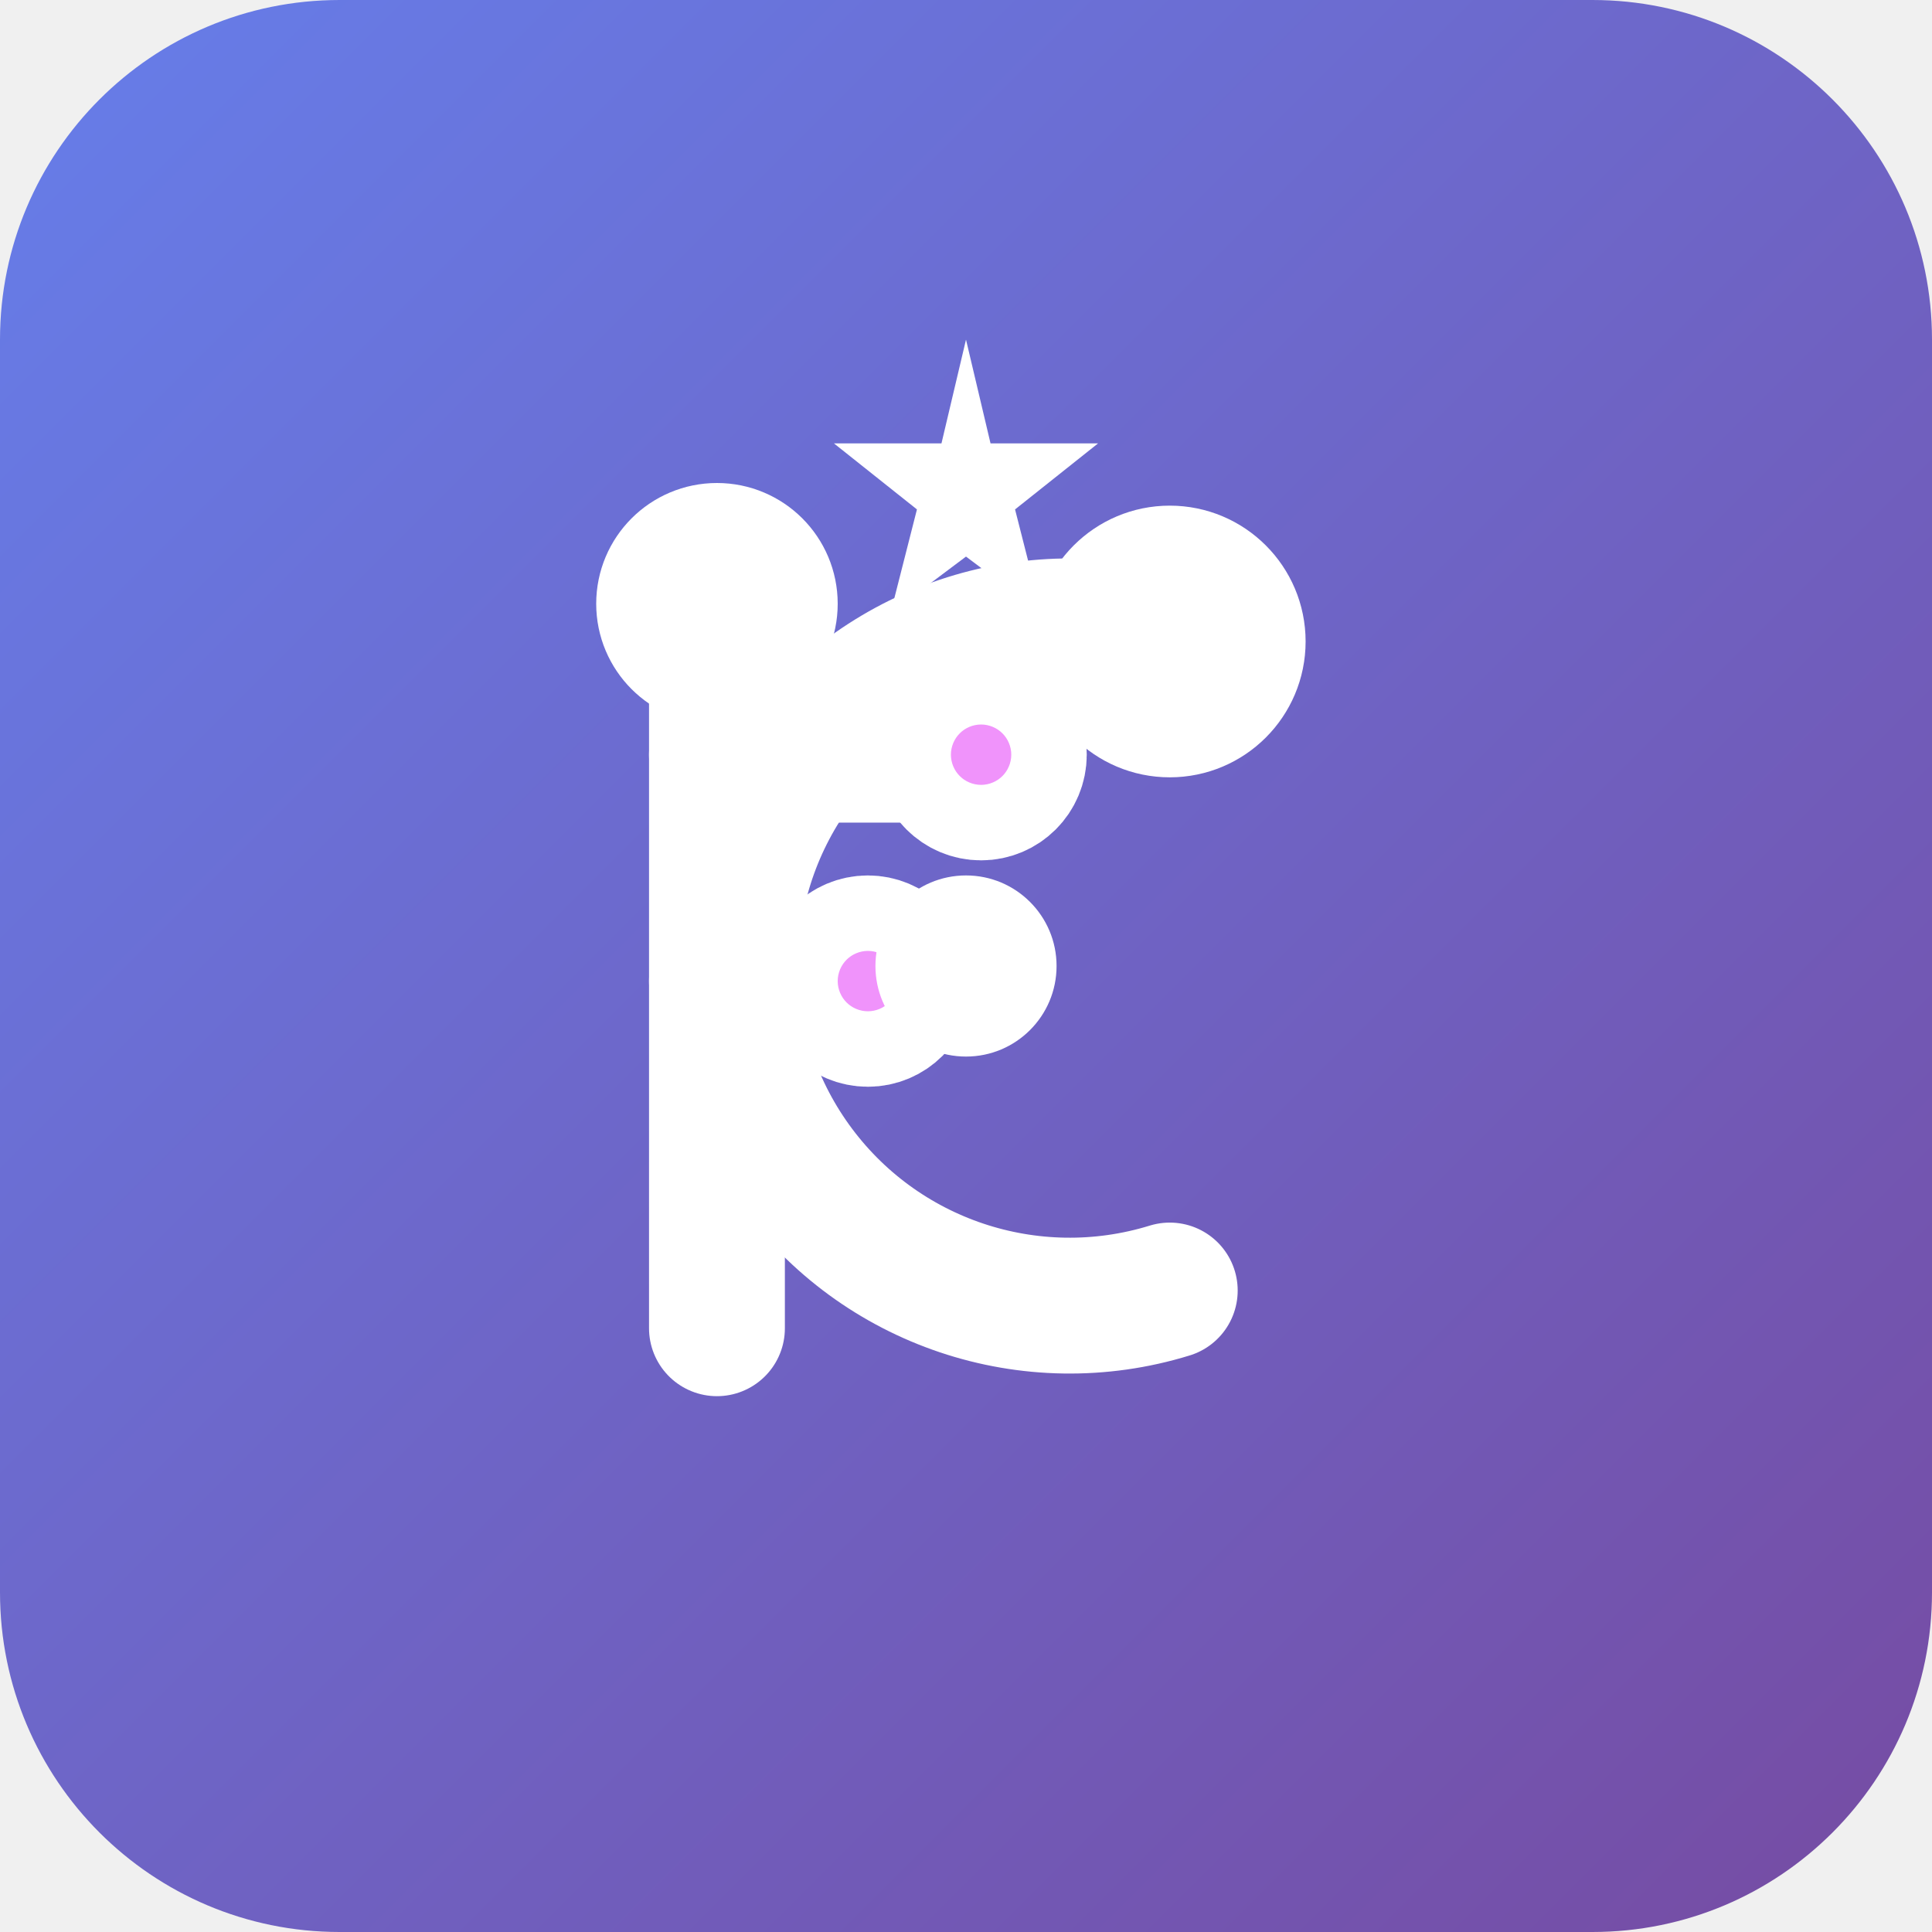
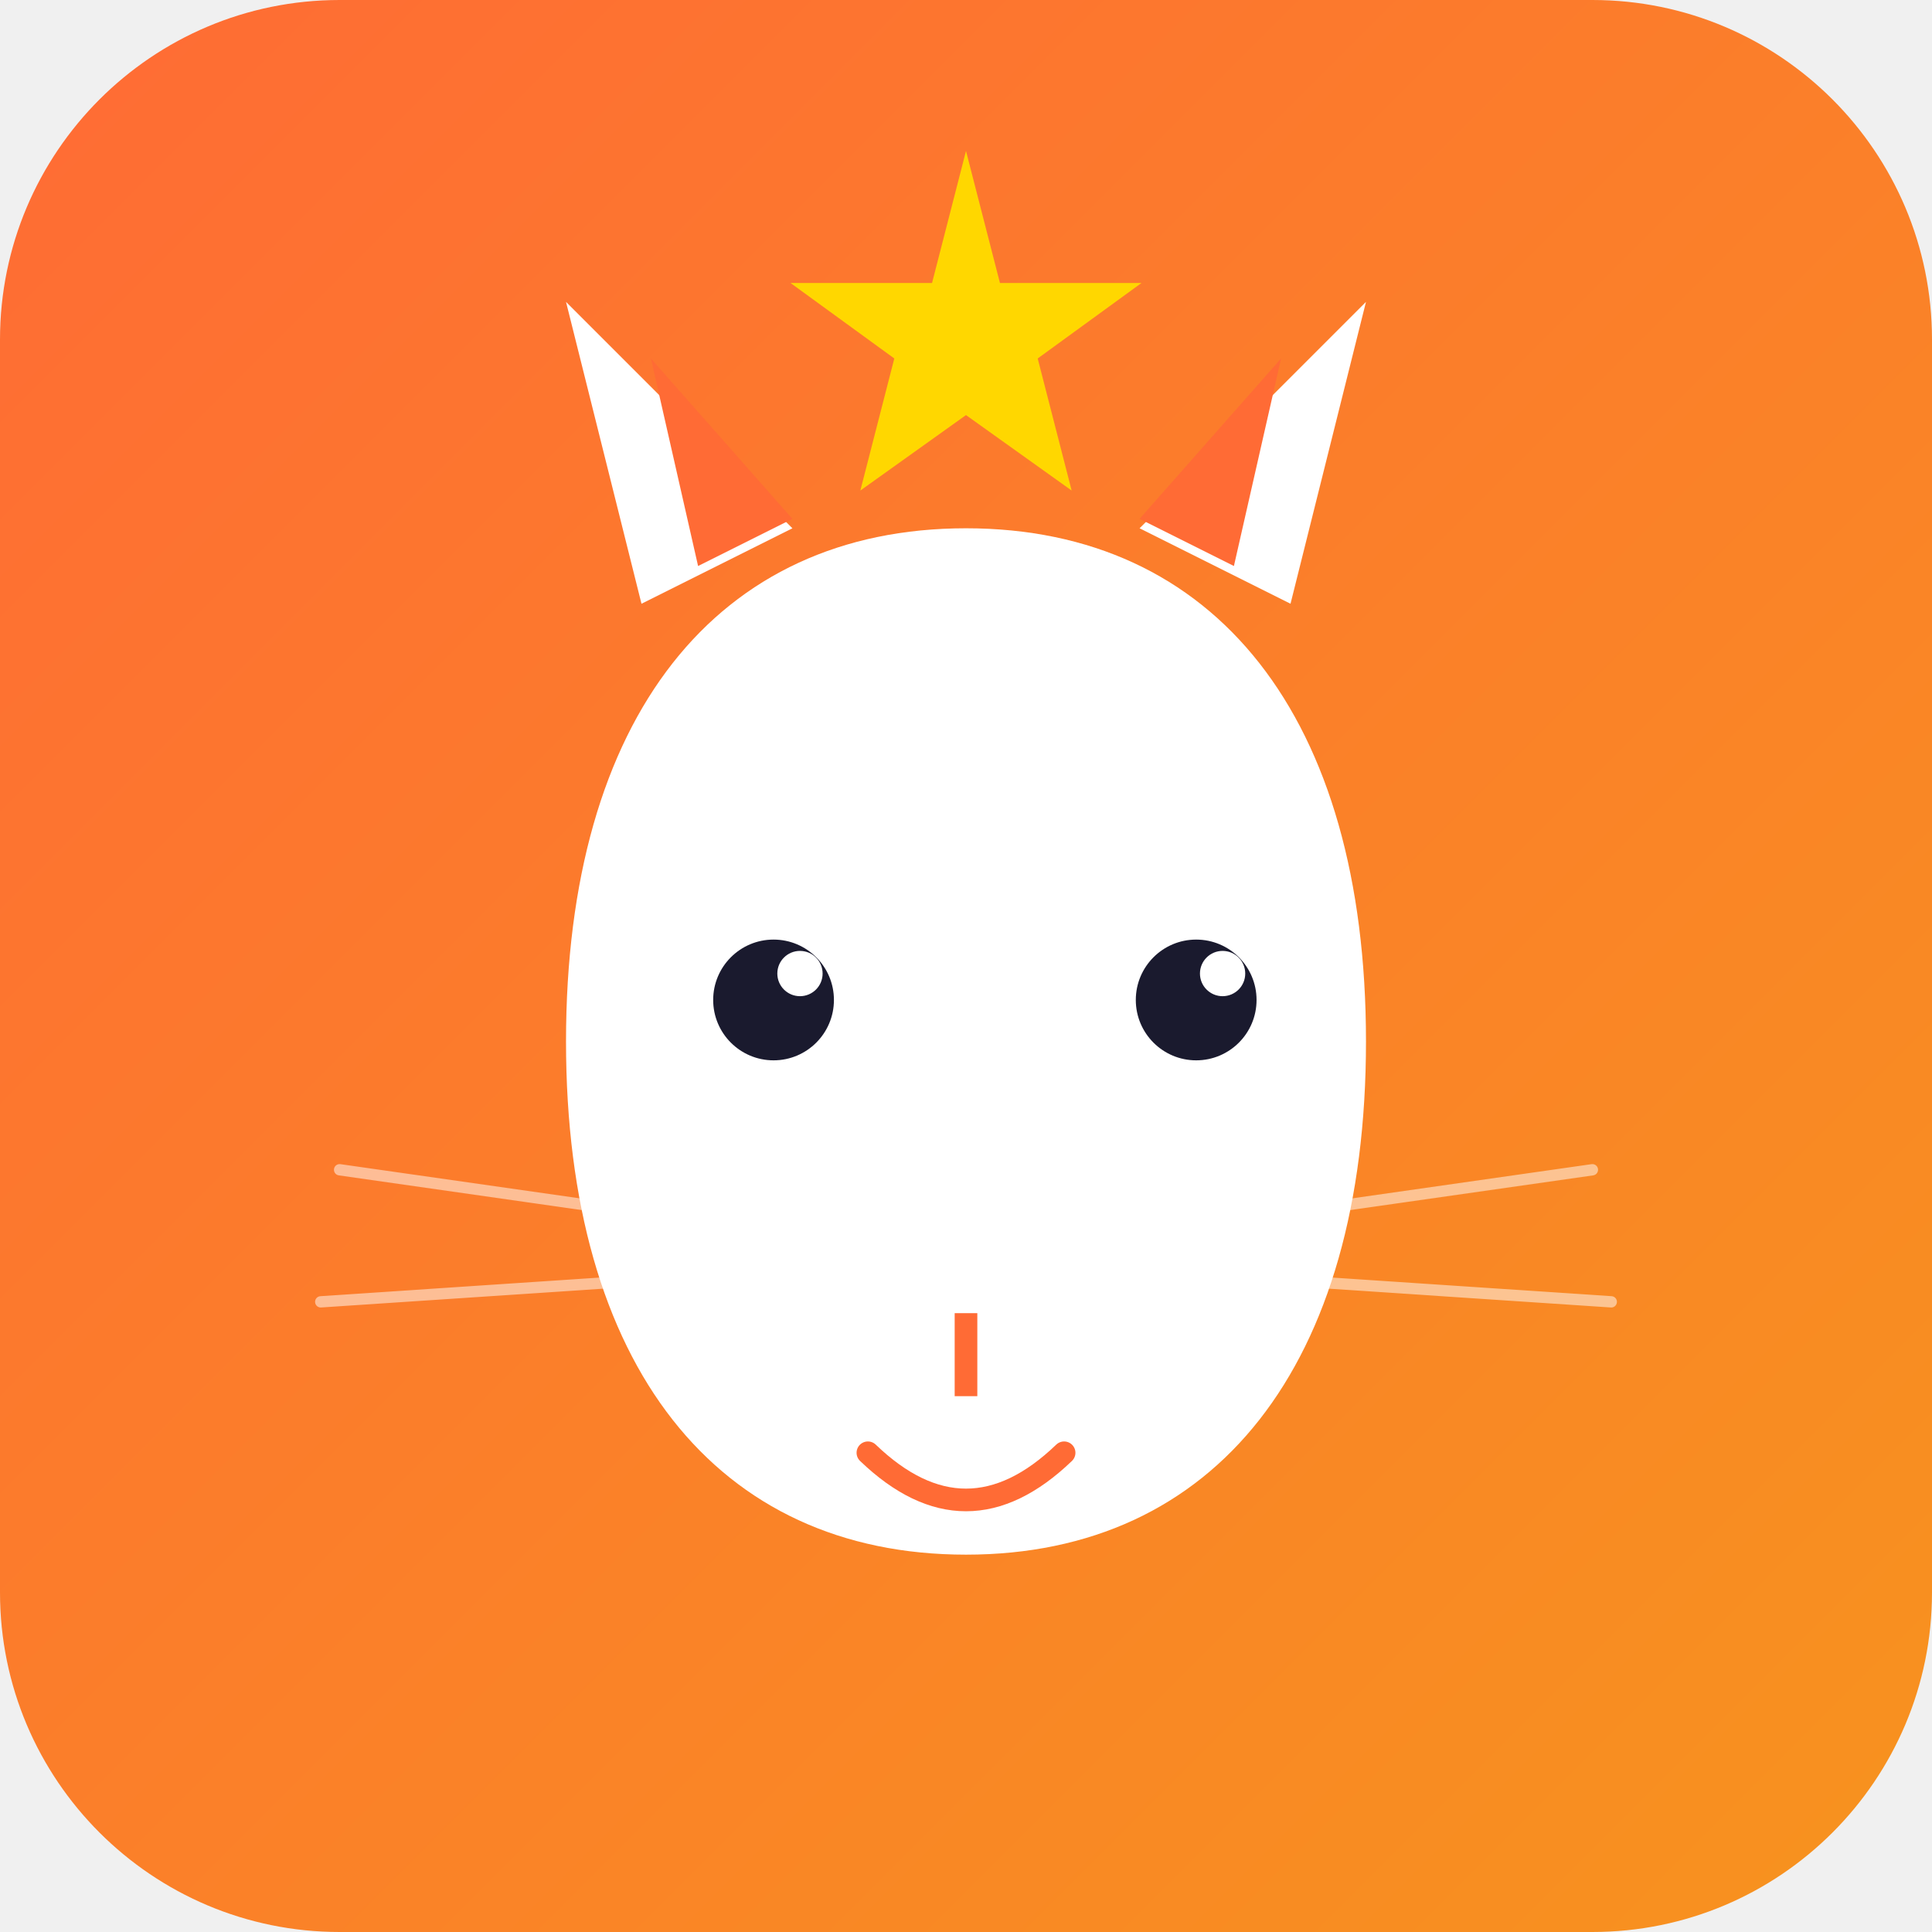
<svg xmlns="http://www.w3.org/2000/svg" viewBox="0 0 1024 1024">
  <defs>
-     <linearGradient id="primary" x1="0%" y1="0%" x2="100%" y2="100%">
-       <stop offset="0%" style="stop-color:#667eea" />
-       <stop offset="100%" style="stop-color:#764ba2" />
+     <linearGradient id="fox" x1="0%" y1="0%" x2="100%" y2="100%">
+       <stop offset="0%" style="stop-color:#FF6B35" />
+       <stop offset="100%" style="stop-color:#F7931E" />
    </linearGradient>
  </defs>
-   <rect width="1024" height="1024" rx="180" fill="url(#primary)" />
-   <g fill="none" stroke="white" stroke-width="72" stroke-linecap="round" stroke-linejoin="round">
-     <path d="M 620 340 A 180 180 0 1 0 620 684" />
-     <circle cx="620" cy="340" r="36" fill="white" />
-     <path d="M 380 320 L 380 704" />
-     <path d="M 380 400 L 520 400" />
-     <path d="M 380 520 L 460 520" />
-     <circle cx="380" cy="320" r="28" fill="white" />
-     <circle cx="520" cy="400" r="20" fill="#f093fb" />
-     <circle cx="460" cy="520" r="20" fill="#f093fb" />
+   <rect width="1024" height="1024" rx="180" fill="url(#fox)" />
+   <g fill="#FFFFFF" transform="translate(0, 40)">
+     <path d="M512 240 C380 240 300 340 300 512 C300 684 380 784 512 784 C644 784 724 684 724 512 C724 340 644 240 512 240Z" />
+     <path d="M340 280 L300 120 L420 240Z" />
+     <path d="M684 280 L724 120 L604 240Z" />
+     <path d="M370 260 L345 150 L420 235Z" fill="#FF6B35" />
+     <path d="M654 260 L679 150 L604 235Z" fill="#FF6B35" />
+     <ellipse cx="400" cy="480" rx="56" ry="70" />
+     <ellipse cx="624" cy="480" rx="56" ry="70" />
+     <circle cx="410" cy="490" r="32" fill="#1a1a2e" />
+     <circle cx="634" cy="490" r="32" fill="#1a1a2e" />
+     <circle cx="424" cy="476" r="12" fill="white" />
+     <circle cx="648" cy="476" r="12" fill="white" />
+     <ellipse cx="512" cy="620" rx="44" ry="36" />
+     <path d="M512 656 L512 700" stroke="#FF6B35" stroke-width="12" fill="none" />
+     <path d="M460 730 Q512 780 564 730" stroke="#FF6B35" stroke-width="12" fill="none" stroke-linecap="round" />
+     <g stroke="#FFFFFF" stroke-width="6" stroke-linecap="round" opacity="0.5">
+       <line x1="320" y1="600" x2="180" y2="580" />
+       <line x1="320" y1="640" x2="170" y2="650" />
+       <line x1="704" y1="600" x2="844" y2="580" />
+       <line x1="704" y1="640" x2="854" y2="650" />
+     </g>
  </g>
-   <circle cx="512" cy="512" r="48" fill="white" />
-   <polygon points="512,180 525,235 582,235 538,270 552,325 512,295 472,325 486,270 442,235 499,235" fill="white" />
+   <g fill="#FFD700" transform="translate(0, -20)">
+     <polygon points="512,100 530,170 605,170 550,210 568,280 512,240 456,280 474,210 419,170 494,170" />
+   </g>
</svg>
